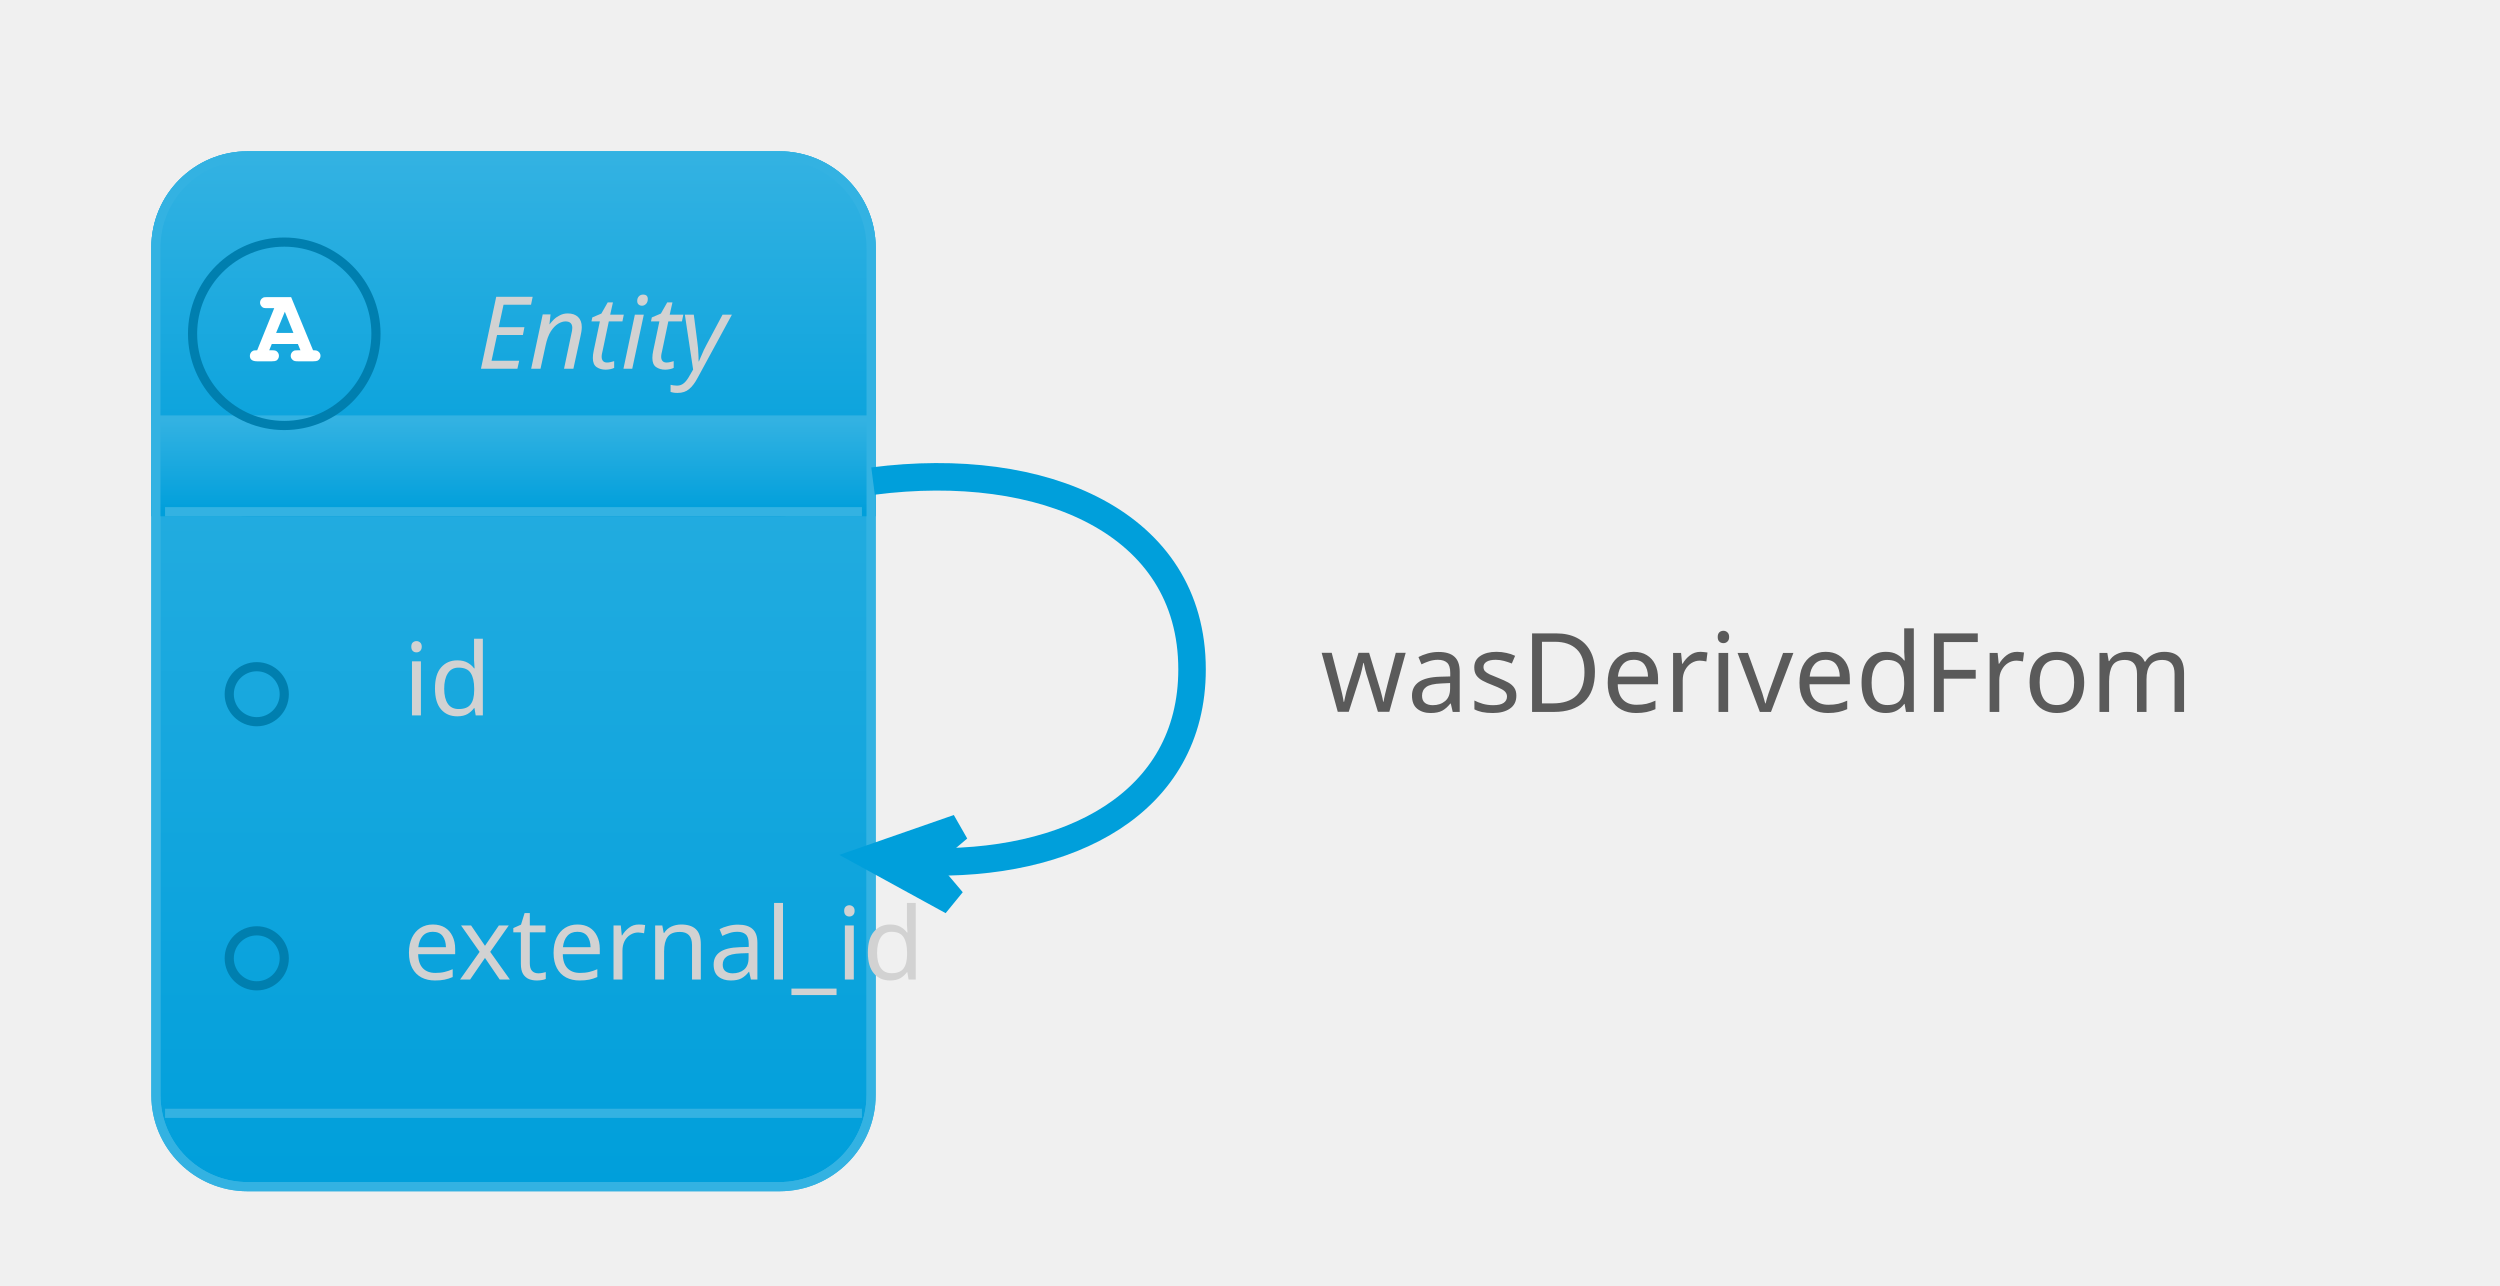
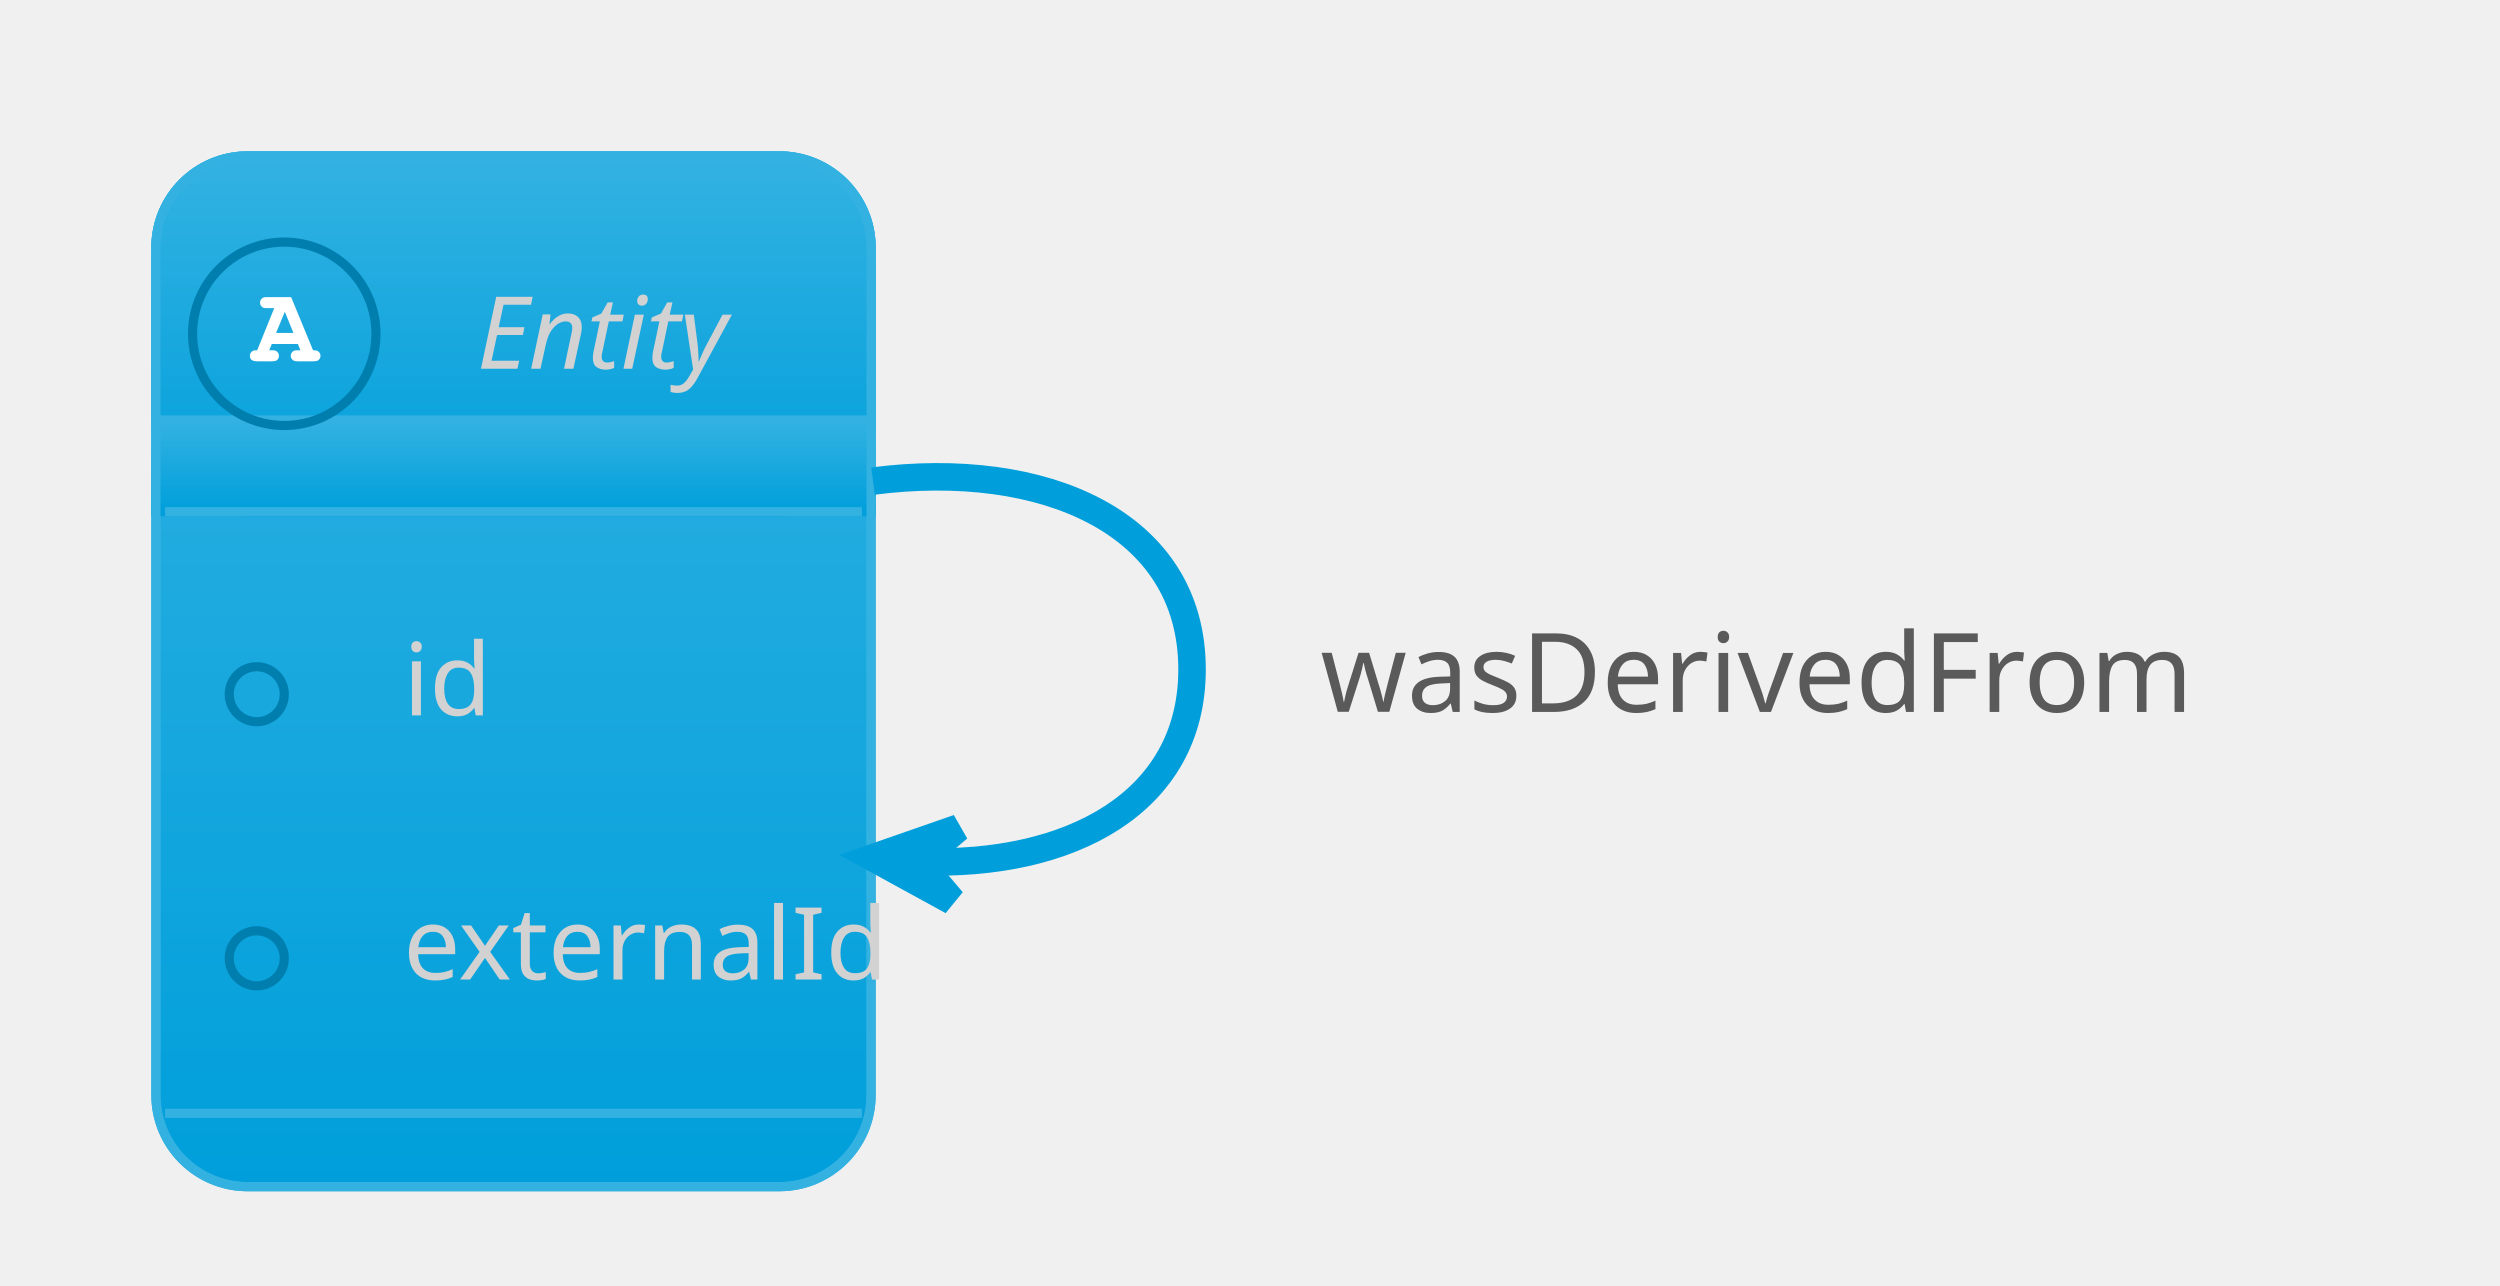
<svg xmlns="http://www.w3.org/2000/svg" contentStyleType="text/css" height="146.875px" preserveAspectRatio="none" style="width:284px;height:146px;background:#00000000;" version="1.1" viewBox="0 0 284 146" width="284.375px" zoomAndPan="magnify">
  <defs>
    <linearGradient id="gfb1qwcyv3vjg0" x1="50%" x2="50%" y1="0%" y2="100%">
      <stop offset="0%" stop-color="#33B2E2" />
      <stop offset="100%" stop-color="#009FDB" />
    </linearGradient>
  </defs>
  <g>
    <g id="elem_Entity">
      <rect codeLine="4" fill="url(#gfb1qwcyv3vjg0)" height="117.098" id="Entity" rx="10.417" ry="10.417" style="stroke:#33B2E2;stroke-width:1.042;" width="81.25" x="17.708" y="17.708" />
      <rect fill="url(#gfb1qwcyv3vjg0)" height="40.422" rx="10.417" ry="10.417" style="stroke:url(#gfb1qwcyv3vjg0);stroke-width:1.042;" width="81.25" x="17.708" y="17.708" />
      <rect fill="url(#gfb1qwcyv3vjg0)" height="10.417" style="stroke:url(#gfb1qwcyv3vjg0);stroke-width:1.042;" width="81.25" x="17.708" y="47.713" />
      <rect codeLine="4" fill="none" height="117.098" id="Entity" rx="10.417" ry="10.417" style="stroke:#33B2E2;stroke-width:1.042;" width="81.25" x="17.708" y="17.708" />
      <ellipse cx="32.292" cy="37.919" fill="none" rx="10.417" ry="10.417" style="stroke:#007FAF;stroke-width:1.042;" />
      <path d="M33.838,39.075 L34.131,39.791 L33.838,39.791 C33.529,39.791 33.431,39.807 33.317,39.889 C33.138,39.986 33.024,40.214 33.024,40.426 C33.024,40.621 33.122,40.8 33.285,40.914 C33.398,41.012 33.545,41.044 33.838,41.044 L35.579,41.044 C35.84,41.044 36.003,41.012 36.1,40.963 C36.296,40.849 36.41,40.637 36.41,40.426 C36.41,40.214 36.312,40.035 36.149,39.921 C36.019,39.823 35.905,39.791 35.563,39.791 L33.073,33.752 L30.371,33.752 C30.029,33.752 29.948,33.769 29.834,33.85 C29.639,33.964 29.541,34.176 29.541,34.387 C29.541,34.583 29.639,34.762 29.801,34.892 C29.915,34.989 30.046,35.006 30.371,35.006 L31.152,35.006 L29.215,39.791 C28.906,39.791 28.792,39.807 28.678,39.889 C28.499,39.986 28.385,40.214 28.385,40.426 C28.385,40.833 28.662,41.044 29.215,41.044 L30.876,41.044 C31.136,41.044 31.299,41.012 31.396,40.963 C31.576,40.849 31.689,40.637 31.689,40.426 C31.689,40.214 31.592,40.035 31.429,39.905 C31.315,39.823 31.201,39.791 30.876,39.791 L30.583,39.791 L30.876,39.075 L33.838,39.075 Z M33.333,37.822 L31.364,37.822 L32.357,35.413 L33.333,37.822 Z " fill="#FFFFFF" />
      <text fill="#D2D2D2" font-family="&quot;Verdana&quot;" font-size="11.458" font-style="italic" lengthAdjust="spacing" textLength="33.333" x="54.167" y="41.886">Entity</text>
      <line style="stroke:#33B2E2;stroke-width:1.042;" x1="18.75" x2="97.917" y1="58.13" y2="58.13" />
      <ellipse cx="29.167" cy="78.862" fill="none" rx="3.125" ry="3.125" style="stroke:#007FAF;stroke-width:1.042;" />
      <text fill="#D2D2D2" font-family="&quot;Verdana&quot;" font-size="11.458" lengthAdjust="spacing" textLength="10.417" x="45.833" y="81.266">id</text>
      <ellipse cx="29.167" cy="108.866" fill="none" rx="3.125" ry="3.125" style="stroke:#007FAF;stroke-width:1.042;" />
-       <text fill="#D2D2D2" font-family="&quot;Verdana&quot;" font-size="11.458" lengthAdjust="spacing" textLength="34.375" x="45.833" y="111.271">external_id</text>
+       <text fill="#D2D2D2" font-family="&quot;Verdana&quot;" font-size="11.458" lengthAdjust="spacing" textLength="34.375" x="45.833" y="111.271">externalId</text>
      <line style="stroke:#33B2E2;stroke-width:1.042;" x1="18.75" x2="97.917" y1="126.473" y2="126.473" />
    </g>
    <g id="link_Entity_Entity">
      <path codeLine="10" d="M99.178,54.649 C118.472,52.163 135.417,59.294 135.417,76.042 C135.417,91.22 121.501,98.499 104.531,97.88 " fill="none" id="Entity-to-Entity" style="stroke:#009FDB;stroke-width:3.125;" />
      <polygon fill="#009FDB" points="99.178,97.435,108.175,102.365,104.369,97.867,108.867,94.061,99.178,97.435" style="stroke:#009FDB;stroke-width:3.125;" />
      <text fill="#5A5A5A" font-family="&quot;Verdana&quot;" font-size="12.5" lengthAdjust="spacing" textLength="107.292" x="150" y="80.874">wasDerivedFrom</text>
    </g>
  </g>
</svg>
